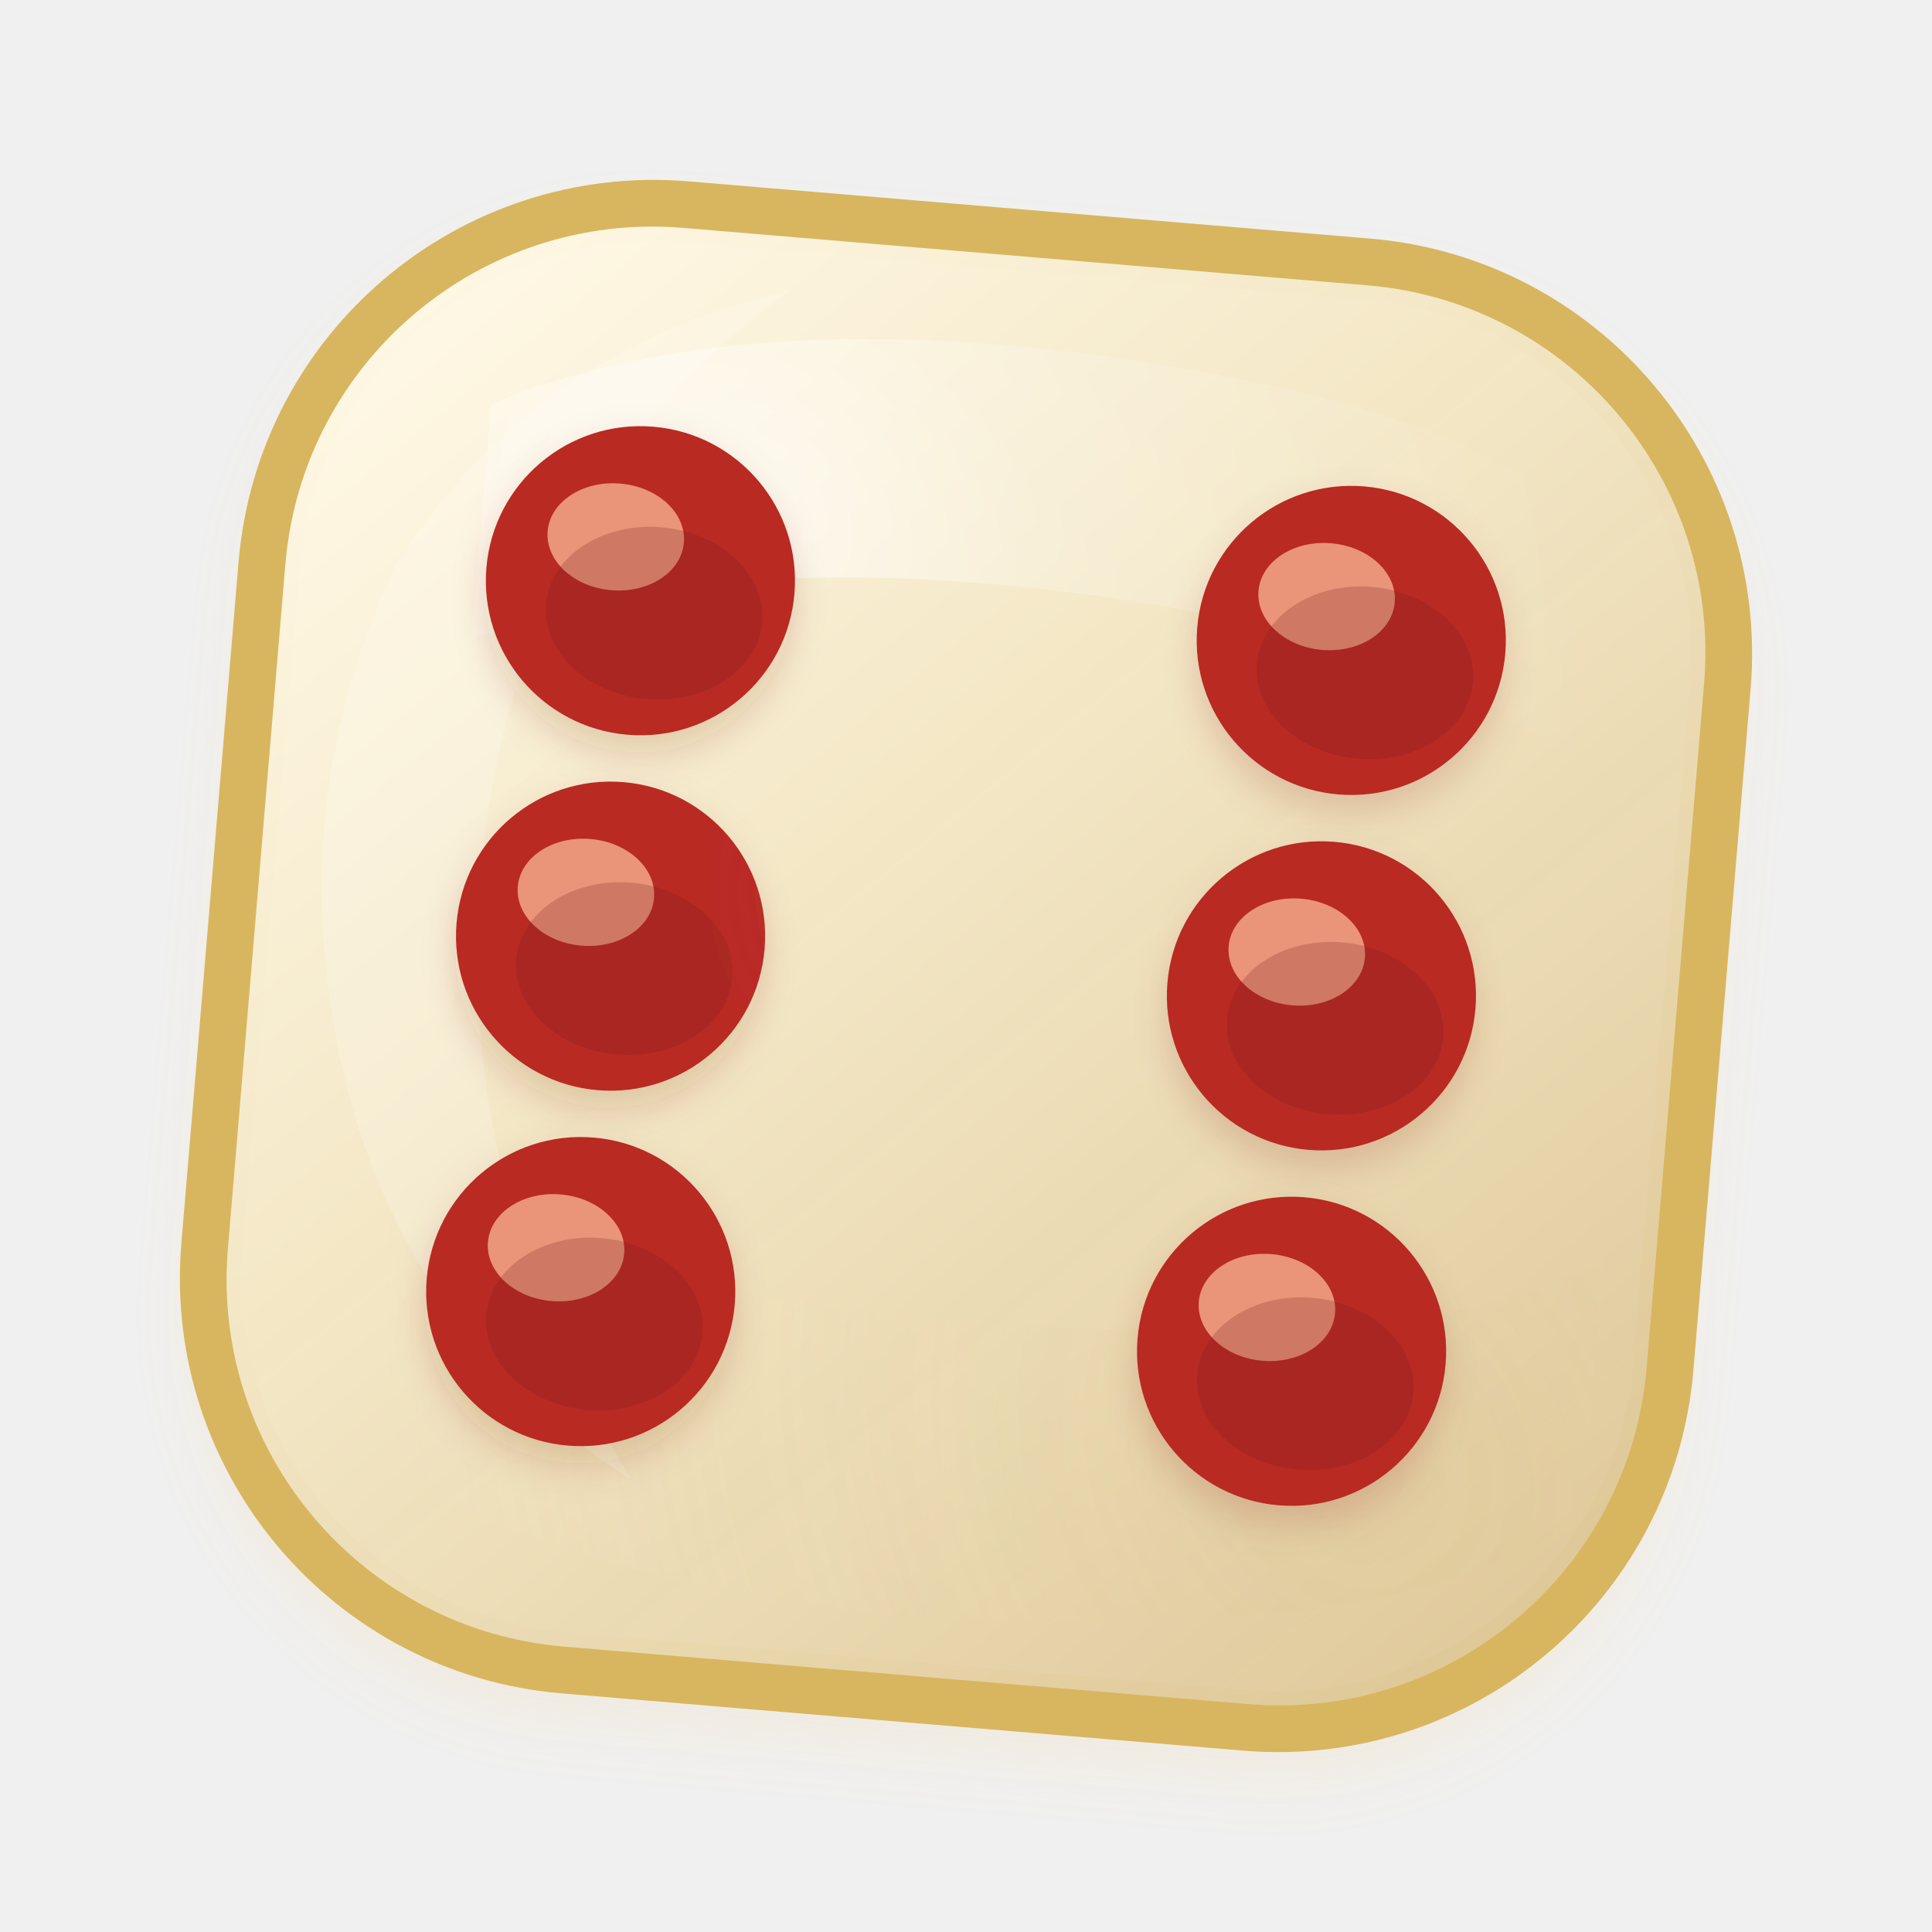
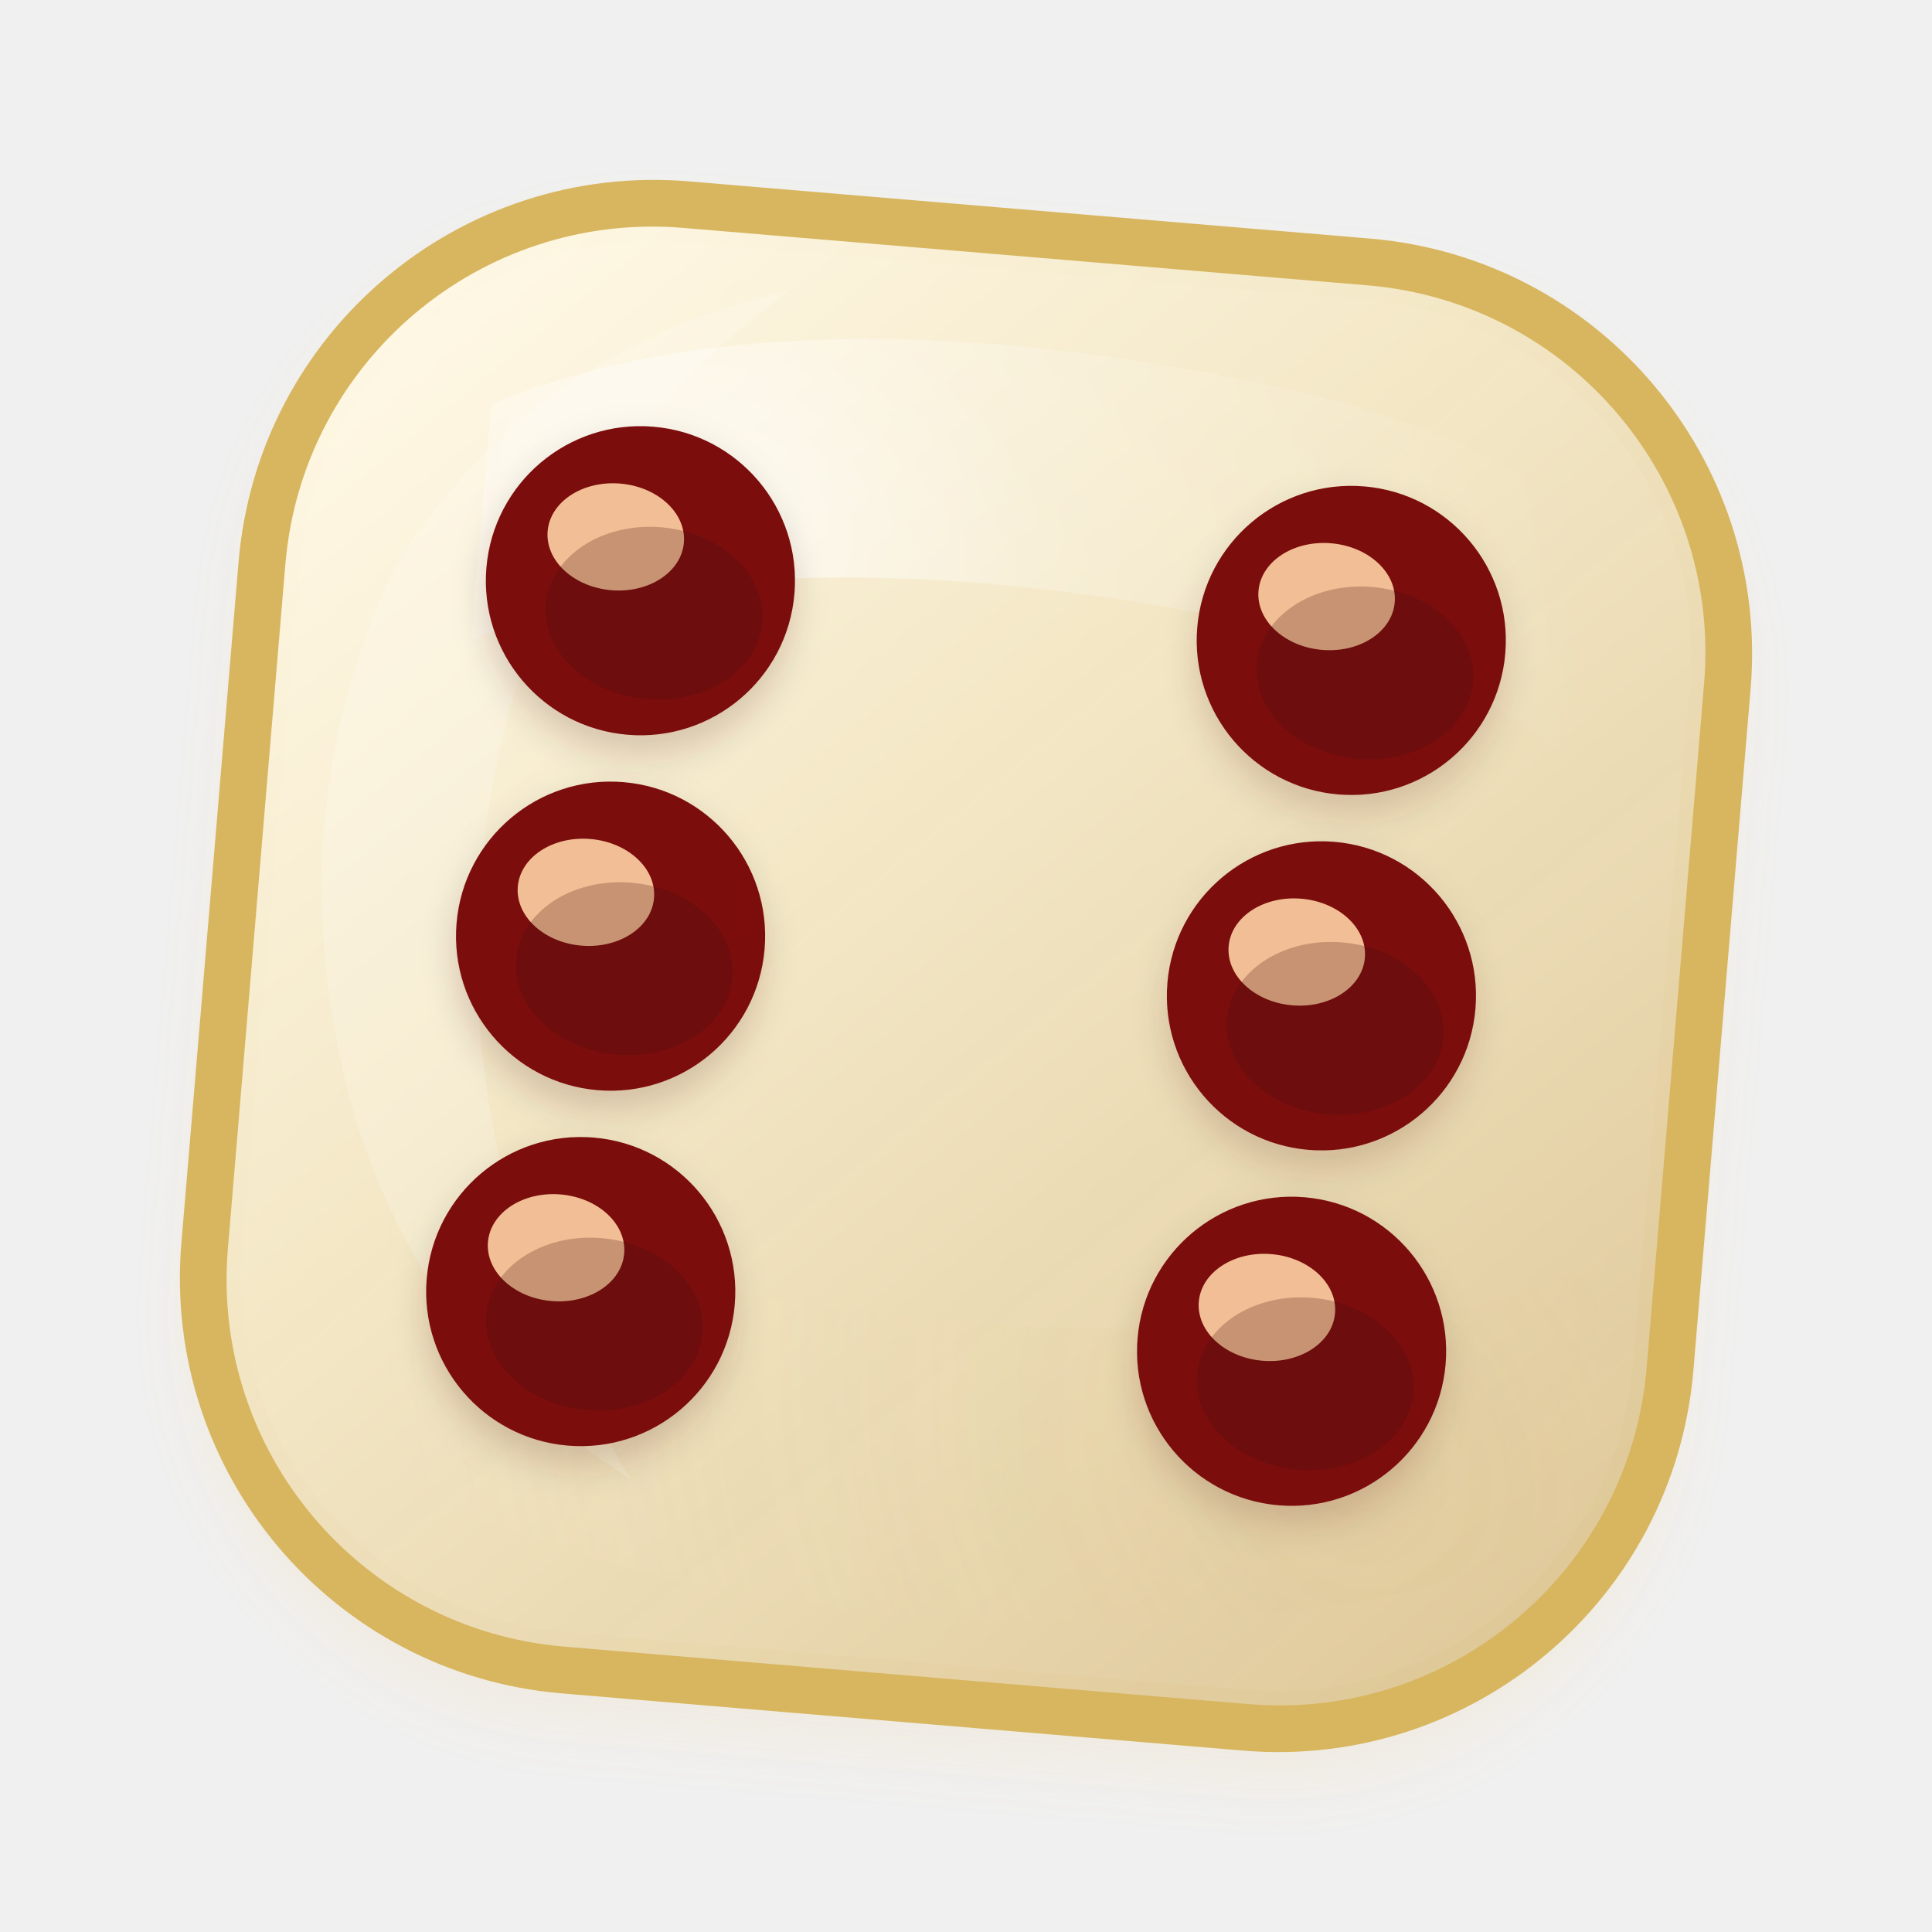
<svg xmlns="http://www.w3.org/2000/svg" preserveAspectRatio="xMidYMid meet" width="100%" height="100%" viewBox="0 0 26 26" fill="none">
  <defs>
    <linearGradient id="dieTopLight" x1="4.9" y1="4.6" x2="21.1" y2="21.4" gradientUnits="userSpaceOnUse">
      <stop offset="0" stop-color="#FFF8E6" stop-opacity="0.98" />
      <stop offset="0.38" stop-color="#F4E8C8" stop-opacity="0.98" />
      <stop offset="1" stop-color="#DFC99A" stop-opacity="0.96" />
    </linearGradient>
    <radialGradient id="bodyGloss" cx="0" cy="0" r="1" gradientUnits="userSpaceOnUse" gradientTransform="translate(9.4 7.2) rotate(37.8) scale(12.6 10.2)">
      <stop offset="0" stop-color="#FFFFFF" stop-opacity="0.84" />
      <stop offset="0.36" stop-color="#FFFFFF" stop-opacity="0.3" />
      <stop offset="1" stop-color="#FFFFFF" stop-opacity="0" />
    </radialGradient>
    <radialGradient id="bodyDepth" cx="0" cy="0" r="1" gradientUnits="userSpaceOnUse" gradientTransform="translate(18.7 19.2) rotate(-128.4) scale(14.8 12.6)">
      <stop offset="0" stop-color="#D8C08A" stop-opacity="0.18" />
      <stop offset="1" stop-color="#FFF6DA" stop-opacity="0" />
    </radialGradient>
    <radialGradient id="pipGloss" cx="0" cy="0" r="1" gradientUnits="userSpaceOnUse" gradientTransform="translate(12.38 11.94) rotate(134.6) scale(3.34 3.2)">
      <stop offset="0" stop-color="#FFFFFF" stop-opacity="0.22" />
      <stop offset="0.48" stop-color="#FFFFFF" stop-opacity="0.08" />
-       <stop offset="1" stop-color="#B92B24" stop-opacity="0" />
+       <stop offset="1" stop-color="#7B0D0B" stop-opacity="0" />
    </radialGradient>
    <filter id="dieShadow" x="-44%" y="-44%" width="188%" height="200%" color-interpolation-filters="sRGB">
      <feDropShadow dx="0" dy="1.9" stdDeviation="1.42" flood-color="#D9C57B" flood-opacity="0.18" />
      <feDropShadow dx="0" dy="0.5" stdDeviation="0.32" flood-color="#F2C86F" flood-opacity="0.1" />
    </filter>
    <filter id="innerShadow" x="-20%" y="-20%" width="140%" height="140%" color-interpolation-filters="sRGB">
      <feOffset dx="0" dy="0.45" />
      <feGaussianBlur stdDeviation="0.58" />
      <feComposite in2="SourceAlpha" operator="arithmetic" k2="-1" k3="1" />
      <feColorMatrix type="matrix" values="0 0 0 0 0.14 0 0 0 0 0.42 0 0 0 0 0.28 0 0 0 0.12 0" />
      <feBlend in2="SourceGraphic" mode="multiply" />
    </filter>
    <filter id="pipShadow-0" x="-120%" y="-120%" width="340%" height="340%" color-interpolation-filters="sRGB">
-       <feDropShadow dx="0" dy="0.24" stdDeviation="0.24" flood-color="#7A1E1A" flood-opacity="0.18" />
+       <feDropShadow dx="0" dy="0.24" stdDeviation="0.24" flood-color="#3D0706" flood-opacity="0.18" />
    </filter>
    <filter id="pipShadow-1" x="-120%" y="-120%" width="340%" height="340%" color-interpolation-filters="sRGB">
-       <feDropShadow dx="0" dy="0.24" stdDeviation="0.24" flood-color="#7A1E1A" flood-opacity="0.16" />
+       <feDropShadow dx="0" dy="0.24" stdDeviation="0.24" flood-color="#3D0706" flood-opacity="0.16" />
    </filter>
    <filter id="pipShadow-2" x="-120%" y="-120%" width="340%" height="340%" color-interpolation-filters="sRGB">
-       <feDropShadow dx="0" dy="0.24" stdDeviation="0.24" flood-color="#7A1E1A" flood-opacity="0.18" />
+       <feDropShadow dx="0" dy="0.24" stdDeviation="0.24" flood-color="#3D0706" flood-opacity="0.18" />
    </filter>
    <filter id="pipShadow-3" x="-120%" y="-120%" width="340%" height="340%" color-interpolation-filters="sRGB">
-       <feDropShadow dx="0" dy="0.24" stdDeviation="0.24" flood-color="#7A1E1A" flood-opacity="0.16" />
+       <feDropShadow dx="0" dy="0.24" stdDeviation="0.24" flood-color="#3D0706" flood-opacity="0.16" />
    </filter>
    <filter id="pipShadow-4" x="-120%" y="-120%" width="340%" height="340%" color-interpolation-filters="sRGB">
-       <feDropShadow dx="0" dy="0.24" stdDeviation="0.24" flood-color="#7A1E1A" flood-opacity="0.18" />
+       <feDropShadow dx="0" dy="0.24" stdDeviation="0.24" flood-color="#3D0706" flood-opacity="0.18" />
    </filter>
    <filter id="pipShadow-5" x="-120%" y="-120%" width="340%" height="340%" color-interpolation-filters="sRGB">
-       <feDropShadow dx="0" dy="0.24" stdDeviation="0.24" flood-color="#7A1E1A" flood-opacity="0.16" />
+       <feDropShadow dx="0" dy="0.24" stdDeviation="0.24" flood-color="#3D0706" flood-opacity="0.16" />
    </filter>
  </defs>
  <g filter="url(#dieShadow)" transform="rotate(4.8 13 13)">
    <rect x="3.2" y="3.2" width="19.6" height="19.6" rx="5.2" fill="#F7F0D8" stroke="#D8B65E" stroke-width="0.82" />
    <rect x="3.42" y="3.42" width="19.16" height="19.16" rx="4.96" fill="url(#dieTopLight)" />
    <path d="M6 6C8.42 4.74 12.04 4.3 16.48 4.88C18.96 5.2 20.62 5.92 21.64 7.1V10.24C20.62 9.12 18.96 8.38 16.48 8.08C12.04 7.54 8.42 7.96 6 9.18V6Z" fill="url(#bodyGloss)" opacity="0.74" />
    <path d="M5.56 16.58C8.82 17.76 13.1 18.12 18.24 17.42C19.72 17.22 20.98 16.82 21.88 16.18V19.7C20.86 20.5 19.48 21.08 17.72 21.36C12.76 22.14 8.64 21.76 5.56 20.36V16.58Z" fill="url(#bodyDepth)" opacity="0.86" />
    <path d="M4.9 8.28C5.92 6.28 7.6 4.86 9.88 4.14C7.84 5.8 6.66 8.28 6.42 11.44C6.2 14.56 7.1 17.5 9.08 20.26C6.86 19.1 5.38 17.24 4.68 14.84C4.02 12.56 4.1 10.4 4.9 8.28Z" fill="#FFFFFF" opacity="0.18" />
    <rect x="3.58" y="3.58" width="18.84" height="18.84" rx="4.86" filter="url(#innerShadow)" fill="transparent" />
    <g filter="url(#pipShadow-0)">
-       <circle cx="8.2" cy="8.2" r="2.08" fill="#B92B24" />
-       <ellipse cx="7.82" cy="7.64" rx="0.92" ry="0.72" fill="#F0A083" opacity="0.9" />
-       <ellipse cx="8.42" cy="8.62" rx="1.46" ry="1.16" fill="#7A1E1A" opacity="0.24" />
+       <circle cx="8.2" cy="8.2" r="2.08" fill="#7B0D0B" />
+       <ellipse cx="7.82" cy="7.64" rx="0.92" ry="0.72" fill="#FFD2A4" opacity="0.9" />
+       <ellipse cx="8.42" cy="8.62" rx="1.46" ry="1.16" fill="#3D0706" opacity="0.24" />
      <circle cx="8.2" cy="8.2" r="2.08" fill="url(#pipGloss)" opacity="0.34" />
    </g>
    <g filter="url(#pipShadow-1)">
-       <circle cx="17.8" cy="8.2" r="2.08" fill="#B92B24" />
-       <ellipse cx="17.42" cy="7.64" rx="0.92" ry="0.72" fill="#F0A083" opacity="0.9" />
-       <ellipse cx="18.02" cy="8.62" rx="1.46" ry="1.16" fill="#7A1E1A" opacity="0.24" />
+       <circle cx="17.8" cy="8.2" r="2.08" fill="#7B0D0B" />
+       <ellipse cx="17.42" cy="7.64" rx="0.92" ry="0.72" fill="#FFD2A4" opacity="0.9" />
+       <ellipse cx="18.02" cy="8.62" rx="1.46" ry="1.16" fill="#3D0706" opacity="0.24" />
      <circle cx="17.8" cy="8.2" r="2.08" fill="url(#pipGloss)" opacity="0.34" />
    </g>
    <g filter="url(#pipShadow-2)">
-       <circle cx="8.2" cy="13" r="2.08" fill="#B92B24" />
-       <ellipse cx="7.82" cy="12.44" rx="0.92" ry="0.72" fill="#F0A083" opacity="0.9" />
-       <ellipse cx="8.42" cy="13.42" rx="1.46" ry="1.16" fill="#7A1E1A" opacity="0.24" />
+       <circle cx="8.2" cy="13" r="2.08" fill="#7B0D0B" />
+       <ellipse cx="7.82" cy="12.44" rx="0.92" ry="0.72" fill="#FFD2A4" opacity="0.9" />
+       <ellipse cx="8.42" cy="13.42" rx="1.46" ry="1.16" fill="#3D0706" opacity="0.24" />
      <circle cx="8.2" cy="13" r="2.08" fill="url(#pipGloss)" opacity="0.34" />
    </g>
    <g filter="url(#pipShadow-3)">
-       <circle cx="17.8" cy="13" r="2.08" fill="#B92B24" />
-       <ellipse cx="17.42" cy="12.44" rx="0.92" ry="0.72" fill="#F0A083" opacity="0.9" />
-       <ellipse cx="18.02" cy="13.42" rx="1.46" ry="1.16" fill="#7A1E1A" opacity="0.24" />
+       <circle cx="17.8" cy="13" r="2.08" fill="#7B0D0B" />
+       <ellipse cx="17.42" cy="12.44" rx="0.92" ry="0.72" fill="#FFD2A4" opacity="0.9" />
+       <ellipse cx="18.02" cy="13.42" rx="1.46" ry="1.16" fill="#3D0706" opacity="0.24" />
      <circle cx="17.8" cy="13" r="2.08" fill="url(#pipGloss)" opacity="0.34" />
    </g>
    <g filter="url(#pipShadow-4)">
-       <circle cx="8.2" cy="17.8" r="2.08" fill="#B92B24" />
-       <ellipse cx="7.82" cy="17.24" rx="0.92" ry="0.72" fill="#F0A083" opacity="0.9" />
-       <ellipse cx="8.42" cy="18.22" rx="1.46" ry="1.16" fill="#7A1E1A" opacity="0.24" />
+       <circle cx="8.2" cy="17.8" r="2.08" fill="#7B0D0B" />
+       <ellipse cx="7.82" cy="17.24" rx="0.92" ry="0.72" fill="#FFD2A4" opacity="0.9" />
+       <ellipse cx="8.42" cy="18.22" rx="1.46" ry="1.16" fill="#3D0706" opacity="0.24" />
      <circle cx="8.2" cy="17.8" r="2.08" fill="url(#pipGloss)" opacity="0.34" />
    </g>
    <g filter="url(#pipShadow-5)">
-       <circle cx="17.8" cy="17.8" r="2.08" fill="#B92B24" />
-       <ellipse cx="17.42" cy="17.24" rx="0.92" ry="0.72" fill="#F0A083" opacity="0.9" />
-       <ellipse cx="18.02" cy="18.22" rx="1.46" ry="1.16" fill="#7A1E1A" opacity="0.24" />
+       <circle cx="17.8" cy="17.8" r="2.08" fill="#7B0D0B" />
+       <ellipse cx="17.42" cy="17.24" rx="0.92" ry="0.72" fill="#FFD2A4" opacity="0.9" />
+       <ellipse cx="18.02" cy="18.22" rx="1.46" ry="1.16" fill="#3D0706" opacity="0.24" />
      <circle cx="17.8" cy="17.8" r="2.08" fill="url(#pipGloss)" opacity="0.34" />
    </g>
  </g>
</svg>
